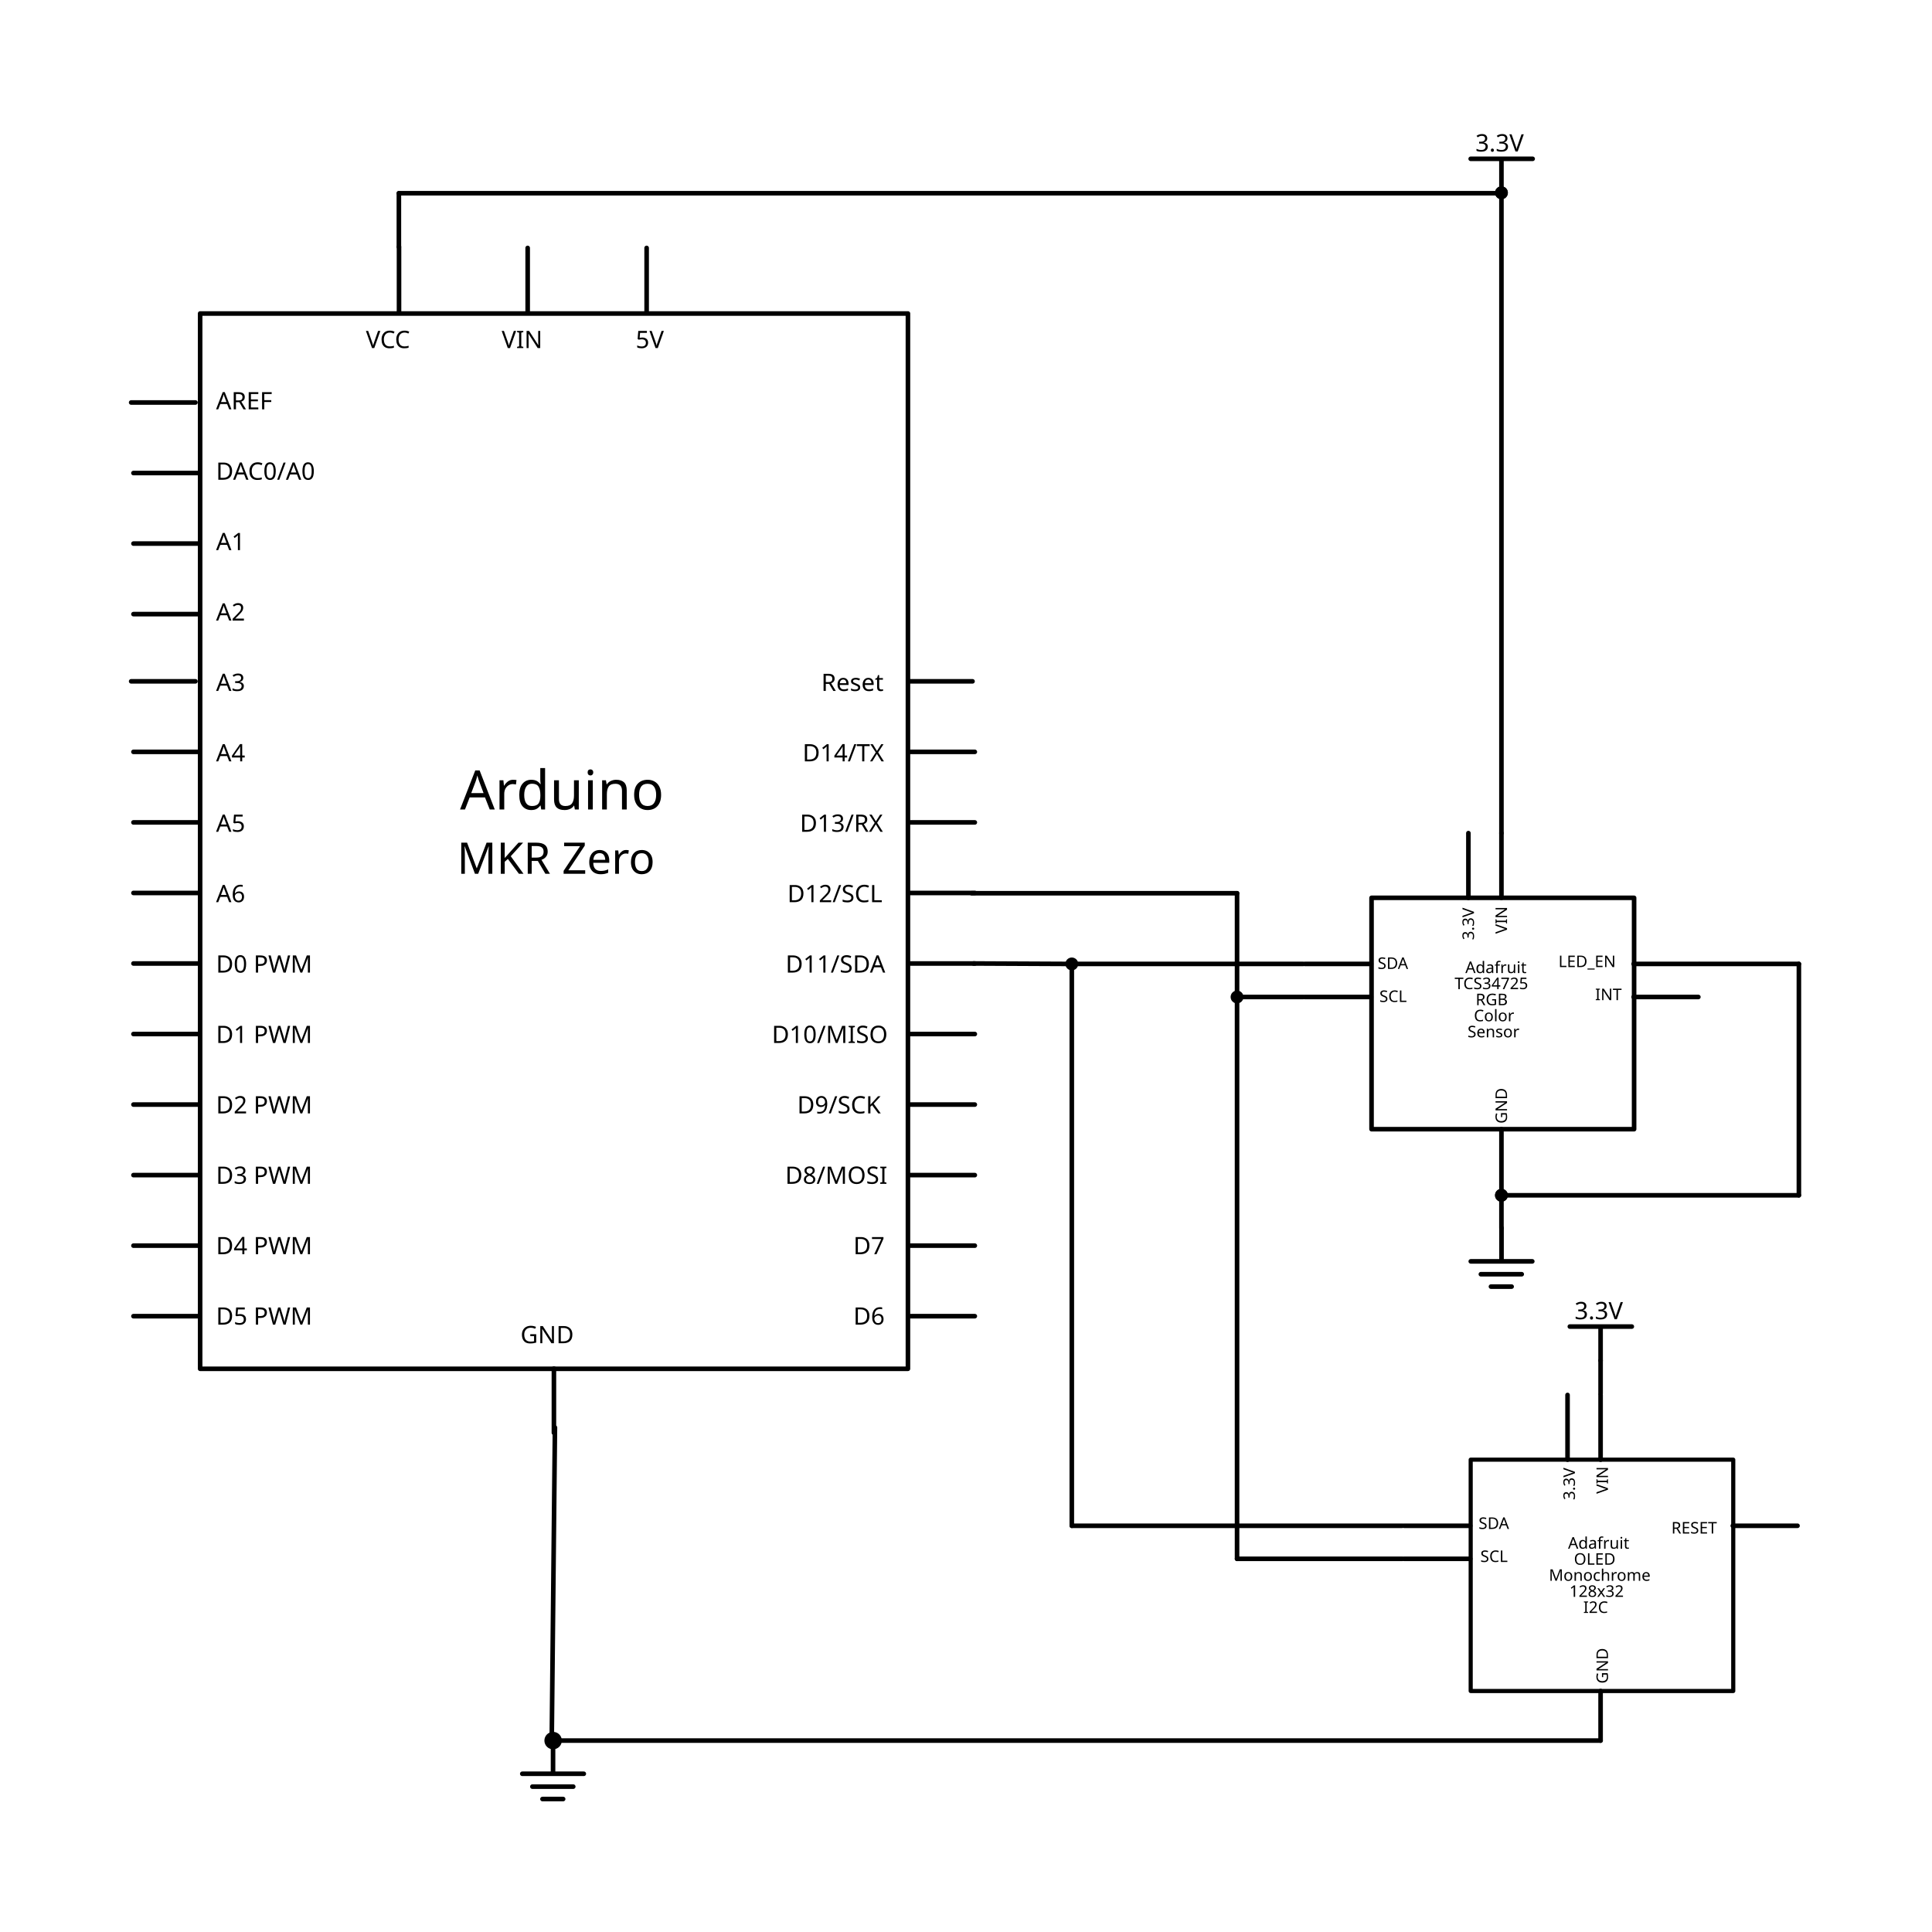
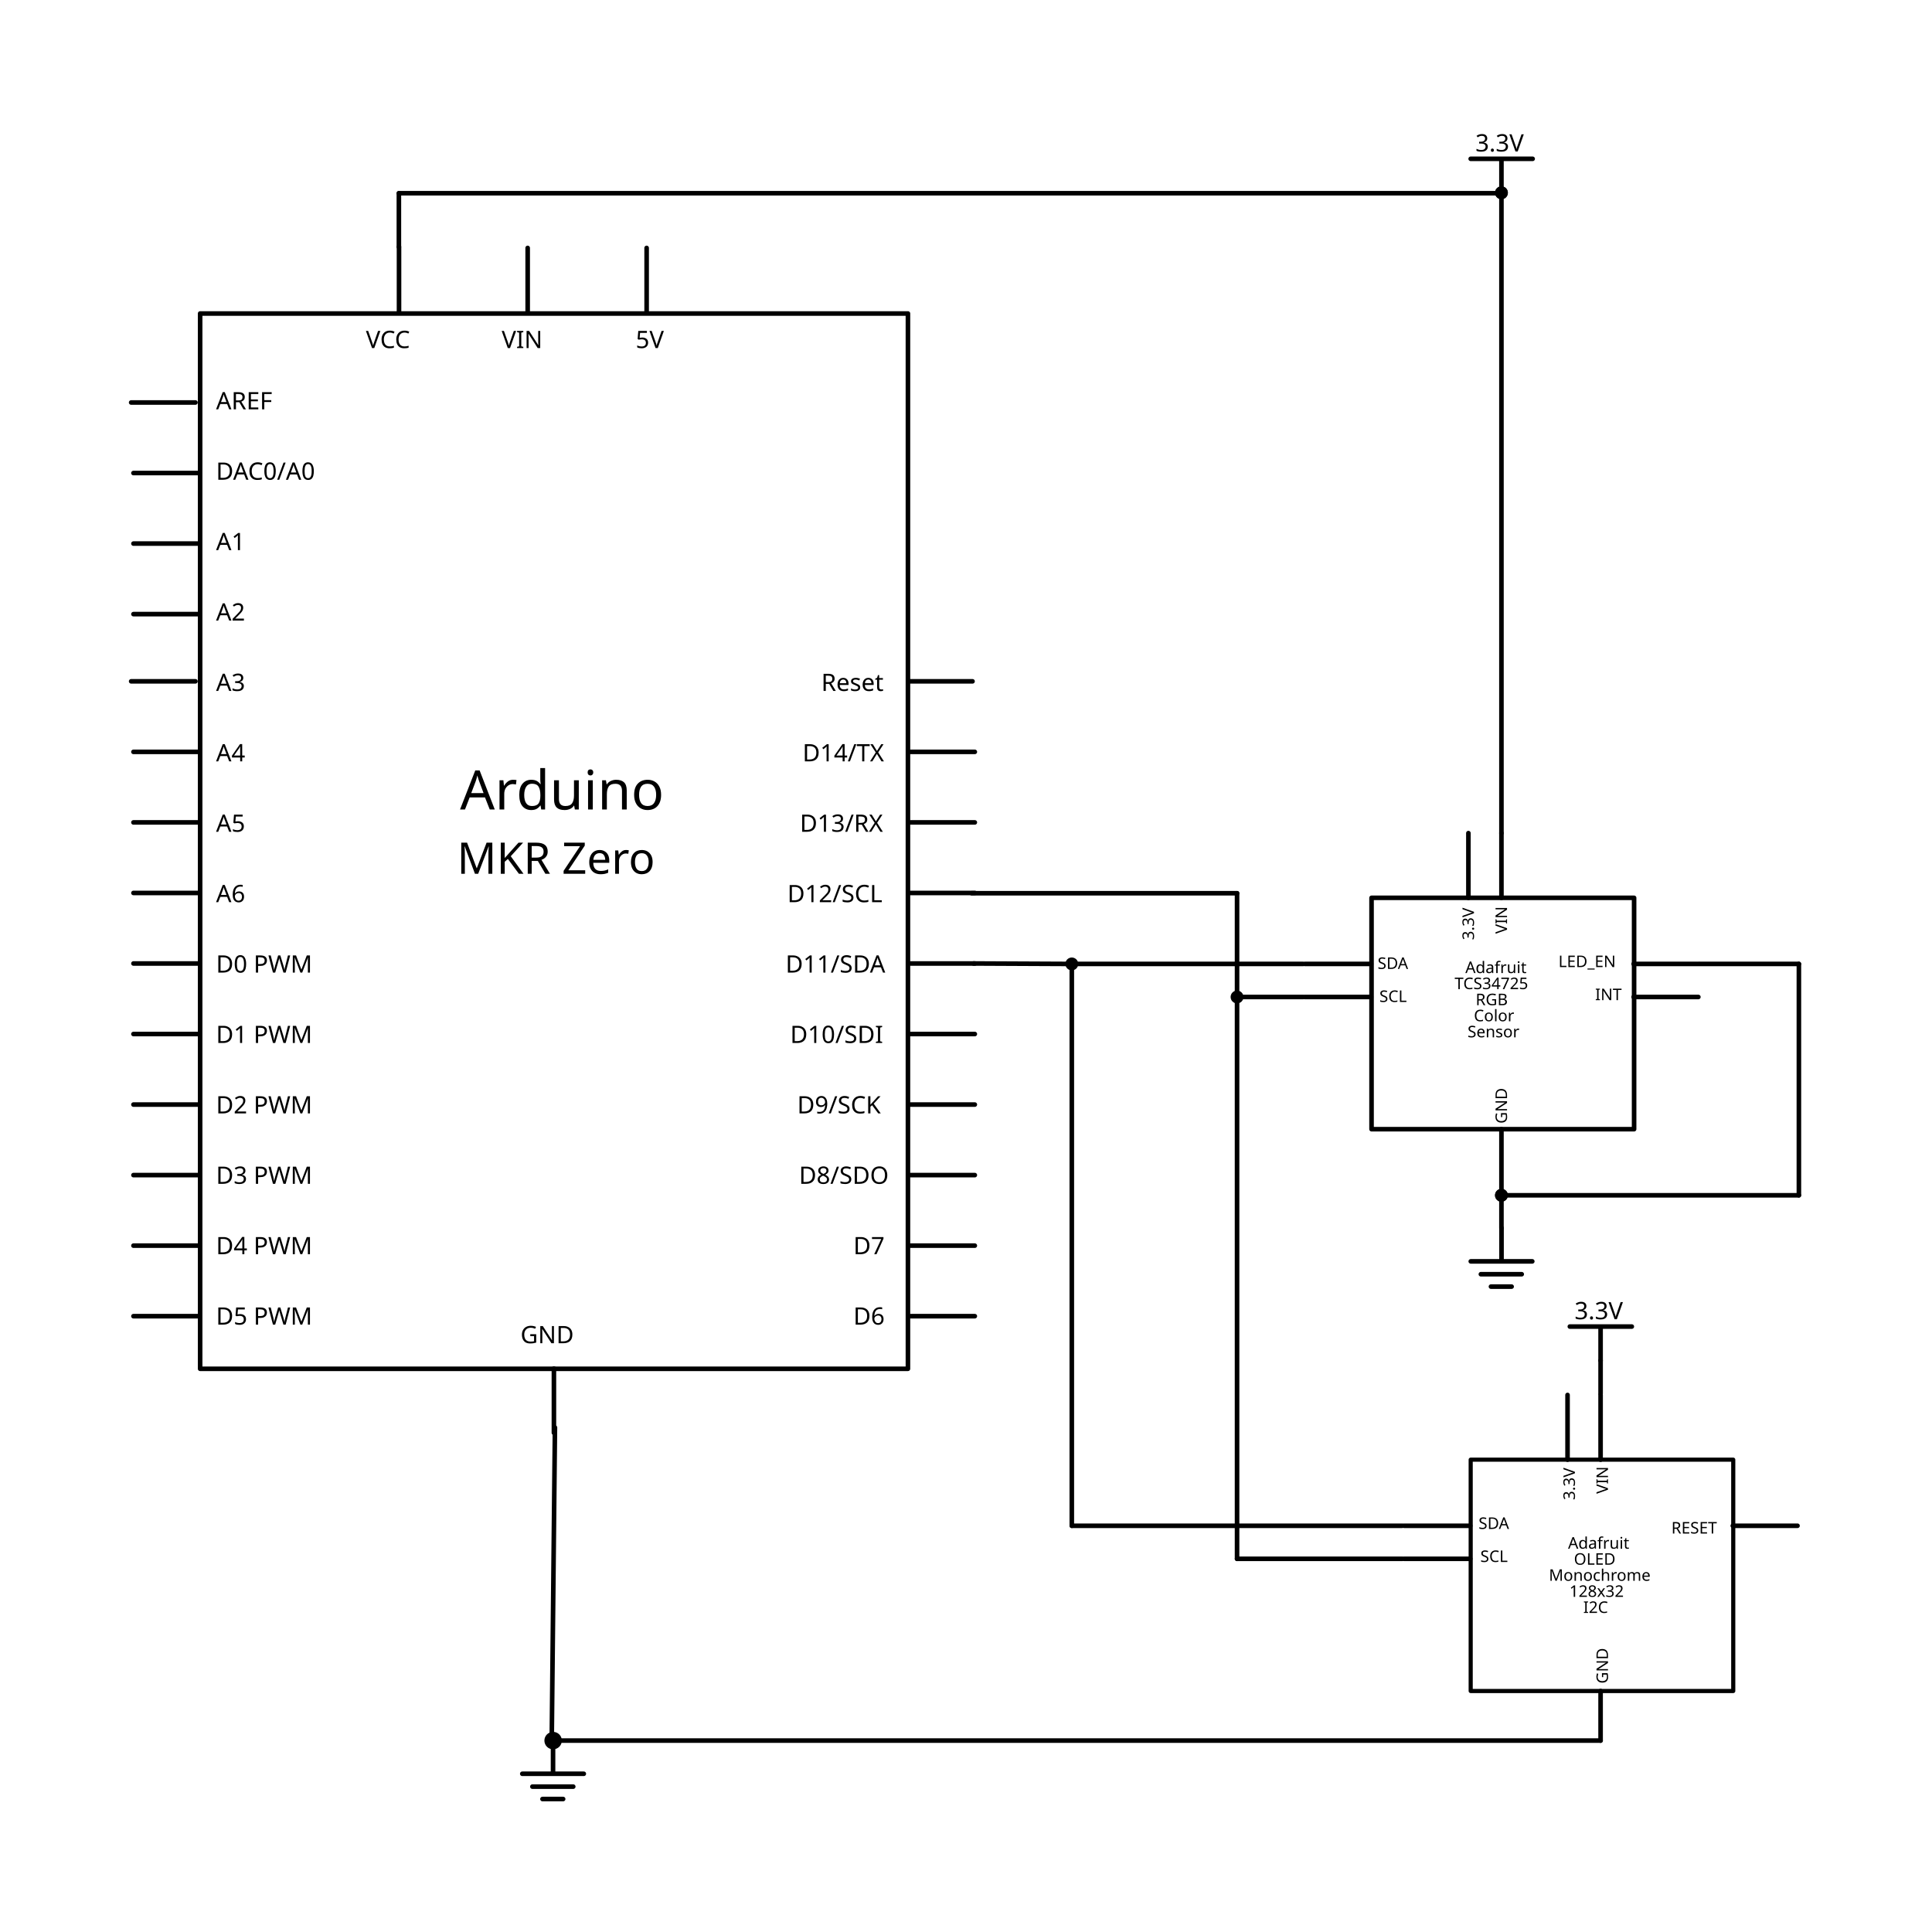
<svg xmlns="http://www.w3.org/2000/svg" xmlns:xlink="http://www.w3.org/1999/xlink" version="1.1" id="Layer_1" x="0px" y="0px" viewBox="0 0 420.9 420.9" style="enable-background:new 0 0 420.9 420.9;" xml:space="preserve">
  <style type="text/css">
	.st0{fill:none;stroke:#000000;stroke-linecap:round;stroke-miterlimit:10;}
	.st1{fill:none;stroke:#000000;stroke-width:0.9;stroke-linecap:round;stroke-linejoin:round;}
	.st2{font-family:'ArialMT';}
	.st3{font-size:3.5px;}
	.st4{fill:none;stroke:#000000;stroke-linecap:round;stroke-linejoin:round;}
	.st5{fill:none;}
	.st6{font-size:5.24px;}
	.st7{font-size:11.866px;}
	.st8{font-size:9.493px;}
</style>
  <symbol id="line" viewBox="-0.5 -7.5 1 15">
    <line class="st0" x1="0" y1="7" x2="0" y2="-7" />
  </symbol>
  <rect x="320.4" y="318" class="st1" width="57.2" height="50.4" />
  <g id="label">
    <text transform="matrix(1 0 0 1 341.6143 337.3898)" class="st2 st3">Adafruit</text>
  </g>
  <g id="label_1_">
    <text transform="matrix(1 0 0 1 342.8799 340.8898)" class="st2 st3">OLED</text>
  </g>
  <g id="label_2_">
    <text transform="matrix(1 0 0 1 337.4327 344.3898)" class="st2 st3">Monochrome</text>
  </g>
  <g id="label_3_">
    <text transform="matrix(1 0 0 1 341.9044 347.8898)" class="st2 st3">128x32</text>
  </g>
  <g id="label_4_">
    <text transform="matrix(1 0 0 1 344.9219 351.3898)" class="st2 st3">I2C</text>
  </g>
  <line class="st4" x1="391.6" y1="332.4" x2="377.5" y2="332.4" />
  <g id="label8">
    <text transform="matrix(1 0 0 1 364.1096 334.0896)" class="st2 st3">RESET</text>
  </g>
  <line class="st4" x1="320.3" y1="332.4" x2="305.9" y2="332.4" />
  <g id="label10">
    <text transform="matrix(1 0 0 1 322.1187 333.0895)" class="st2 st3">SDA</text>
  </g>
  <line class="st4" x1="320.3" y1="339.6" x2="305.9" y2="339.6" />
  <g id="label9">
    <text transform="matrix(1 0 0 1 322.5064 340.2896)" class="st2 st3">SCL</text>
  </g>
  <line class="st4" x1="348.7" y1="303.9" x2="348.7" y2="318" />
  <g>
    <g>
      <g>
        <g>
          <g transform="rotate(270)">
            <g>
              <g>
                <g>
                  <g>
                    <text id="label5_10_" transform="matrix(1 0 0 1 -325.4275 350.3107)" class="st2 st3">VIN</text>
                  </g>
                </g>
              </g>
            </g>
          </g>
        </g>
      </g>
    </g>
  </g>
  <line class="st4" x1="341.5" y1="303.9" x2="341.5" y2="318" />
  <g>
    <g>
      <g>
        <g>
          <g transform="rotate(270)">
            <g>
              <g>
                <g>
                  <g>
                    <text id="label6_10_" transform="matrix(1 0 0 1 -326.7927 343.1095)" class="st2 st3">3.3V</text>
                  </g>
                </g>
              </g>
            </g>
          </g>
        </g>
      </g>
    </g>
  </g>
  <line class="st4" x1="348.7" y1="368.4" x2="348.7" y2="379.2" />
  <g>
    <g>
      <g>
        <g>
          <g transform="rotate(270)">
            <g>
              <g>
                <g>
                  <g>
                    <text id="label7_10_" transform="matrix(1 0 0 1 -366.7927 350.3107)" class="st2 st3">GND</text>
                  </g>
                </g>
              </g>
            </g>
          </g>
        </g>
      </g>
    </g>
  </g>
  <rect x="298.8" y="195.6" class="st4" width="57.2" height="50.4" />
  <g id="label_5_">
    <text transform="matrix(1 0 0 1 319.2364 211.9896)" class="st2 st3">Adafruit</text>
  </g>
  <g id="label_6_">
    <text transform="matrix(1 0 0 1 316.9014 215.4896)" class="st2 st3">TCS34725</text>
  </g>
  <g id="label_7_">
    <text transform="matrix(1 0 0 1 321.4756 218.9896)" class="st2 st3">RGB</text>
  </g>
  <g id="label_8_">
    <text transform="matrix(1 0 0 1 321.086 222.4896)" class="st2 st3">Color</text>
  </g>
  <g id="label_9_">
    <text transform="matrix(1 0 0 1 319.7227 225.9896)" class="st2 st3">Sensor</text>
  </g>
  <line class="st4" x1="370" y1="210" x2="355.9" y2="210" />
  <g id="connector14terminal">
</g>
  <g id="label14">
    <text transform="matrix(1 0 0 1 339.5088 210.6894)" class="st2 st3">LED_EN</text>
  </g>
  <line class="st4" x1="370" y1="217.2" x2="355.9" y2="217.2" />
  <g id="connector13terminal">
</g>
  <g id="label13">
    <text transform="matrix(1 0 0 1 347.5093 217.8895)" class="st2 st3">INT</text>
  </g>
  <line class="st4" x1="298.7" y1="210" x2="284.3" y2="210" />
  <g id="connector12terminal">
</g>
  <line class="st4" x1="298.7" y1="217.2" x2="284.3" y2="217.2" />
  <g id="connector11terminal">
</g>
  <line class="st4" x1="327.1" y1="181.5" x2="327.1" y2="195.6" />
  <g id="connector8terminal_1_">
</g>
  <line class="st4" x1="319.9" y1="181.5" x2="319.9" y2="195.6" />
  <g id="connector10terminal_1_">
</g>
  <line class="st4" x1="327.1" y1="246" x2="327.1" y2="260" />
  <g id="connector9terminal_1_">
</g>
  <g id="label10_1_">
    <text transform="matrix(1 0 0 1 300.1234 211.0865)" class="st2 st3">SDA</text>
  </g>
  <g id="label9_1_">
    <text transform="matrix(1 0 0 1 300.5111 218.2866)" class="st2 st3">SCL</text>
  </g>
  <g transform="matrix(1, 0, 0, 1, 44.6, 16)">
    <g>
      <g>
        <g>
          <g>
            <g>
              <g transform="rotate(270)">
                <g>
                  <g>
                    <g>
                      <g>
                        <text id="label5_9_" transform="matrix(1 0 0 1 -187.4226 283.7156)" class="st2 st3">VIN</text>
                      </g>
                    </g>
                  </g>
                </g>
              </g>
            </g>
          </g>
        </g>
      </g>
    </g>
  </g>
  <g transform="matrix(1, 0, 0, 1, 51.8, 16)">
    <g>
      <g>
        <g>
          <g>
            <g>
              <g transform="rotate(270)">
                <g>
                  <g>
                    <g>
                      <g>
                        <text id="label6_9_" transform="matrix(1 0 0 1 -188.7879 269.3144)" class="st2 st3">3.3V</text>
                      </g>
                    </g>
                  </g>
                </g>
              </g>
            </g>
          </g>
        </g>
      </g>
    </g>
  </g>
  <g transform="matrix(1, 0, 0, 1, 44.6, 63.2)">
    <g>
      <g>
        <g>
          <g>
            <g>
              <g transform="rotate(270)">
                <g>
                  <g>
                    <g>
                      <g>
                        <text id="label7_9_" transform="matrix(1 0 0 1 -181.5878 283.7156)" class="st2 st3">GND</text>
                      </g>
                    </g>
                  </g>
                </g>
              </g>
            </g>
          </g>
        </g>
      </g>
    </g>
  </g>
  <g id="connector54terminal">
</g>
  <g id="connector55terminal">
</g>
  <g id="connector56terminal">
</g>
  <g id="connector57terminal">
</g>
  <g id="connector58terminal">
</g>
  <g id="connector59terminal">
</g>
  <g id="connector60terminal">
</g>
  <g id="connector35terminal">
</g>
  <g id="connector34terminal">
</g>
  <g id="connector33terminal">
</g>
  <g id="connector32terminal">
</g>
  <g id="connector31terminal">
</g>
  <g id="connector30terminal">
</g>
  <g id="connector29terminal">
</g>
  <g id="connector28terminal">
</g>
  <g id="connector27terminal">
</g>
  <g id="connector26terminal">
</g>
  <g id="connector25terminal">
</g>
  <g id="connector24terminal">
</g>
  <g id="connector51terminal">
</g>
  <g id="connector52terminal">
</g>
  <g id="connector22terminal">
</g>
  <g id="connector23terminal">
</g>
  <rect id="connector44terminal" x="211.7" y="165.7" class="st5" width="1.6" height="1.6" />
  <rect id="connector45terminal" x="211.7" y="193.8" class="st5" width="1.6" height="1.6" />
  <rect id="connector42terminal" x="211.7" y="179.8" class="st5" width="1.6" height="1.6" />
  <g>
    <g transform="translate(385.418,179.097)">
      <g id="schematic_3_">
        <path id="connector0pin" class="st4" d="M-58.3,95.6v-7.2" />
        <g id="connector0terminal">
			</g>
        <path id="path4098" class="st4" d="M-65,95.7h13.4" />
        <path id="path4100" class="st4" d="M-62.8,98.5h8.9" />
        <path id="path4102" class="st4" d="M-56.1,101.2h-4.5" />
      </g>
    </g>
  </g>
  <g>
    <g transform="translate(132.084,558.83)">
      <g id="schematic_4_">
        <path id="connector0pin_1_" class="st4" d="M-11.6-172.5v-7.2" />
        <g id="connector0terminal_1_">
			</g>
        <path id="path4098_1_" class="st4" d="M-18.3-172.4h13.4" />
        <path id="path4100_1_" class="st4" d="M-16.1-169.6h8.9" />
        <path id="path4102_1_" class="st4" d="M-9.4-166.9h-4.5" />
      </g>
    </g>
  </g>
  <line id="connector0pin_2_" class="st4" x1="327.1" y1="34.8" x2="327.1" y2="42" />
  <path class="st4" d="M320.4,34.6h13.5" />
  <g id="label_11_">
    <text transform="matrix(1 0 0 1 321.4277 33.0004)" class="st2 st6">3.3V</text>
  </g>
  <line id="connector0pin_3_" class="st4" x1="348.7" y1="289.2" x2="348.7" y2="296.4" />
  <g id="connector0terminal_3_">
</g>
  <path class="st4" d="M342,289h13.5" />
  <g transform="matrix(1, 0, 0, 1, 1.4985, 4.9878)">
    <g>
      <text id="label_31_" transform="matrix(1 0 0 1 341.5292 282.4166)" class="st2 st6">3.3V</text>
    </g>
  </g>
  <g>
    <line class="st4" x1="212.1" y1="209.9" x2="233.5" y2="210" />
  </g>
  <g>
    <line class="st4" x1="269.5" y1="194.6" x2="269.5" y2="217.2" />
  </g>
  <g>
    <line class="st4" x1="269.5" y1="339.6" x2="269.5" y2="217.2" />
  </g>
  <circle cx="269.5" cy="217.2" r="1.4" />
  <g>
    <line class="st4" x1="305.5" y1="339.6" x2="269.5" y2="339.6" />
  </g>
  <g>
    <line class="st4" x1="233.5" y1="210" x2="283.9" y2="210" />
  </g>
  <g>
    <line class="st4" x1="305.5" y1="332.4" x2="233.5" y2="332.4" />
  </g>
  <g>
    <line class="st4" x1="233.5" y1="332.4" x2="233.5" y2="210" />
  </g>
  <circle cx="233.5" cy="210" r="1.4" />
  <g>
    <line class="st4" x1="269.5" y1="217.2" x2="283.9" y2="217.2" />
  </g>
  <g>
    <line class="st4" x1="391.9" y1="210" x2="370.3" y2="210" />
  </g>
  <g>
    <line class="st4" x1="391.9" y1="260.4" x2="391.9" y2="210" />
  </g>
  <g>
    <line class="st4" x1="327.1" y1="260.4" x2="391.9" y2="260.4" />
  </g>
  <circle cx="327.1" cy="260.4" r="1.4" />
  <g>
    <line class="st4" x1="327.1" y1="260.4" x2="327.1" y2="267.6" />
  </g>
  <circle cx="327.1" cy="260.4" r="1.4" />
  <g>
    <line class="st4" x1="348.7" y1="379.2" x2="120.5" y2="379.2" />
  </g>
  <circle class="st4" cx="120.5" cy="379.2" r="1.4" />
  <g>
    <line class="st4" x1="327.1" y1="181.5" x2="327.1" y2="42" />
  </g>
  <circle cx="327.1" cy="42" r="1.4" />
  <g>
    <line class="st4" x1="327.1" y1="42.1" x2="86.9" y2="42.1" />
  </g>
  <circle cx="327.1" cy="42" r="1.4" />
  <g>
    <line class="st4" x1="348.7" y1="296.4" x2="348.7" y2="303.6" />
  </g>
  <g>
    <line class="st4" x1="120.2" y1="379.2" x2="120.9" y2="311" />
  </g>
  <circle cx="120.5" cy="379.2" r="1.4" />
  <line class="st4" x1="269.5" y1="194.6" x2="211.7" y2="194.6" />
  <line class="st4" x1="86.9" y1="53.8" x2="86.9" y2="42.1" />
  <g>
    <use xlink:href="#line" width="1" height="15" x="-0.5" y="-7.5" transform="matrix(1 0 0 -1 140.873 61.0149)" style="overflow:visible;" />
    <rect id="rect11_1_" x="43.6" y="68.3" class="st4" width="154.2" height="229.9" />
    <text id="label_12_" transform="matrix(1 0 0 1 100.2241 176.3485)" class="st2 st7">Arduino</text>
    <text id="text14_1_" transform="matrix(1 0 0 1 99.5673 190.3636)" class="st2 st8">MKR Zero</text>
    <g id="label46_1_">
      <text transform="matrix(1 0 0 1 178.9202 150.53)" class="st2 st6">Reset</text>
    </g>
    <g id="label54_1_">
      <text transform="matrix(1 0 0 1 47.0721 89.1744)" class="st2 st6">AREF</text>
    </g>
    <g id="label55_1_">
      <text transform="matrix(1 0 0 1 47.0643 104.5131)" class="st2 st6">DAC0/A0</text>
    </g>
    <g id="label56_1_">
      <text transform="matrix(1 0 0 1 47.0721 119.8521)" class="st2 st6">A1</text>
    </g>
    <g id="label57_1_">
      <text transform="matrix(1 0 0 1 47.0721 135.1908)" class="st2 st6">A2</text>
    </g>
    <g id="label58_1_">
      <text transform="matrix(1 0 0 1 47.0721 150.5296)" class="st2 st6">A3</text>
    </g>
    <g id="label59_1_">
      <text transform="matrix(1 0 0 1 47.0721 165.8685)" class="st2 st6">A4</text>
    </g>
    <g id="label60_1_">
      <text transform="matrix(1 0 0 1 47.0721 181.2073)" class="st2 st6">A5</text>
    </g>
    <g id="label61_1_">
      <text transform="matrix(1 0 0 1 47.0721 196.5461)" class="st2 st6">A6</text>
    </g>
    <g id="label35_1_">
      <text transform="matrix(1 0 0 1 174.2614 181.2076)" class="st2 st6">D13/RX</text>
    </g>
    <g id="label34_1_">
      <text transform="matrix(1 0 0 1 174.8447 165.869)" class="st2 st6">D14/TX</text>
    </g>
    <g id="label33_1_">
      <text transform="matrix(1 0 0 1 171.537 196.5466)" class="st2 st6">D12/SCL</text>
    </g>
    <g id="label32_1_">
      <text transform="matrix(1 0 0 1 171.1454 211.8853)" class="st2 st6">D11/SDA</text>
    </g>
    <g id="label31_1_">
-       <text transform="matrix(1 0 0 1 168.1494 227.224)" class="st2 st6">D10/MISO</text>
+       <text transform="matrix(1 0 0 1 172.1494 227.224)" class="st2 st6">D10/SDI</text>
    </g>
    <g id="label30_1_">
      <text transform="matrix(1 0 0 1 173.6805 242.5627)" class="st2 st6">D9/SCK</text>
    </g>
    <g id="label29_1_">
-       <text transform="matrix(1 0 0 1 171.0634 257.9019)" class="st2 st6">D8/MOSI</text>
+       <text transform="matrix(1 0 0 1 174.0634 257.9019)" class="st2 st6">D8/SDO</text>
    </g>
    <text id="label28_1_" transform="matrix(1 0 0 1 185.9111 273.2404)" class="st2 st6">D7</text>
    <text id="label27_1_" transform="matrix(1 0 0 1 185.9111 288.5795)" class="st2 st6">D6</text>
    <g id="label26_1_">
      <text transform="matrix(1 0 0 1 47.0643 288.5794)" class="st2 st6">D5 PWM</text>
    </g>
    <g id="label25_1_">
      <text transform="matrix(1 0 0 1 47.0641 273.2406)" class="st2 st6">D4 PWM</text>
    </g>
    <text id="label24_1_" transform="matrix(1 0 0 1 47.0643 257.9018)" class="st2 st6">D3 PWM</text>
    <text id="label51_1_" transform="matrix(1 0 0 1 47.0641 242.5628)" class="st2 st6">D2 PWM</text>
    <text id="label52_3_" transform="matrix(1 0 0 1 47.0643 227.2242)" class="st2 st6">D1 PWM</text>
    <text id="label52_2_" transform="matrix(1 0 0 1 47.0643 211.8854)" class="st2 st6">D0 PWM</text>
    <g id="label22_1_">
      <text transform="matrix(1 0 0 1 79.7216 75.8282)" class="st2 st6">VCC</text>
    </g>
    <polygon id="connector37terminal_1_" class="st5" points="112.9,53.5 114.5,53.5 114.5,53.5  " />
    <g id="label37_1_">
      <text transform="matrix(1 0 0 1 109.2988 75.8282)" class="st2 st6">VIN</text>
    </g>
    <polygon id="connector63terminal_1_" class="st5" points="140.9,53.5 142.5,53.5 142.5,53.5  " />
    <g id="label63_1_">
      <text transform="matrix(1 0 0 1 138.4921 75.8282)" class="st2 st6">5V</text>
    </g>
    <g id="label23_1_">
      <text transform="matrix(1 0 0 1 113.3964 292.6328)" class="st2 st6">GND</text>
    </g>
    <polygon id="connector43terminal_1_" class="st5" points="84.9,53.5 86.5,53.5 86.5,53.5  " />
    <polygon id="connector50terminal_1_" class="st5" points="84.9,53.5 86.5,53.5 86.5,53.5  " />
    <use xlink:href="#line" width="1" height="15" x="-0.5" y="-7.5" transform="matrix(1 0 0 -1 120.674 305.147)" style="overflow:visible;" />
    <use xlink:href="#line" width="1" height="15" x="-0.5" y="-7.5" transform="matrix(1 0 0 -1 114.9576 61.0149)" style="overflow:visible;" />
    <use xlink:href="#line" width="1" height="15" x="-0.5" y="-7.5" transform="matrix(1 0 0 -1 86.9275 60.8058)" style="overflow:visible;" />
    <use xlink:href="#line" width="1" height="15" x="-0.5" y="-7.5" transform="matrix(6.123234e-17 1 1 -6.123234e-17 204.8719 148.4325)" style="overflow:visible;" />
    <use xlink:href="#line" width="1" height="15" x="-0.5" y="-7.5" transform="matrix(6.123234e-17 1 1 -6.123234e-17 205.3719 163.8)" style="overflow:visible;" />
    <use xlink:href="#line" width="1" height="15" x="-0.5" y="-7.5" transform="matrix(6.123234e-17 1 1 -6.123234e-17 205.3719 179.1674)" style="overflow:visible;" />
    <use xlink:href="#line" width="1" height="15" x="-0.5" y="-7.5" transform="matrix(6.123234e-17 1 1 -6.123234e-17 205.3719 194.5349)" style="overflow:visible;" />
    <use xlink:href="#line" width="1" height="15" x="-0.5" y="-7.5" transform="matrix(6.123234e-17 1 1 -6.123234e-17 205.3719 209.9023)" style="overflow:visible;" />
    <use xlink:href="#line" width="1" height="15" x="-0.5" y="-7.5" transform="matrix(6.123234e-17 1 1 -6.123234e-17 205.3719 225.2698)" style="overflow:visible;" />
    <use xlink:href="#line" width="1" height="15" x="-0.5" y="-7.5" transform="matrix(6.123234e-17 1 1 -6.123234e-17 205.3719 240.6372)" style="overflow:visible;" />
    <use xlink:href="#line" width="1" height="15" x="-0.5" y="-7.5" transform="matrix(6.123234e-17 1 1 -6.123234e-17 205.3719 256.0047)" style="overflow:visible;" />
    <use xlink:href="#line" width="1" height="15" x="-0.5" y="-7.5" transform="matrix(6.123234e-17 1 1 -6.123234e-17 205.3719 271.3722)" style="overflow:visible;" />
    <use xlink:href="#line" width="1" height="15" x="-0.5" y="-7.5" transform="matrix(6.123234e-17 1 1 -6.123234e-17 205.3719 286.7396)" style="overflow:visible;" />
    <use xlink:href="#line" width="1" height="15" x="-0.5" y="-7.5" transform="matrix(6.123234e-17 1 1 -6.123234e-17 35.573 148.4325)" style="overflow:visible;" />
    <use xlink:href="#line" width="1" height="15" x="-0.5" y="-7.5" transform="matrix(6.123234e-17 1 1 -6.123234e-17 36.073 163.8)" style="overflow:visible;" />
    <use xlink:href="#line" width="1" height="15" x="-0.5" y="-7.5" transform="matrix(6.123234e-17 1 1 -6.123234e-17 36.073 179.1674)" style="overflow:visible;" />
    <use xlink:href="#line" width="1" height="15" x="-0.5" y="-7.5" transform="matrix(6.123234e-17 1 1 -6.123234e-17 36.073 194.5349)" style="overflow:visible;" />
    <use xlink:href="#line" width="1" height="15" x="-0.5" y="-7.5" transform="matrix(6.123234e-17 1 1 -6.123234e-17 35.573 87.6879)" style="overflow:visible;" />
    <use xlink:href="#line" width="1" height="15" x="-0.5" y="-7.5" transform="matrix(6.123234e-17 1 1 -6.123234e-17 36.073 103.0554)" style="overflow:visible;" />
    <use xlink:href="#line" width="1" height="15" x="-0.5" y="-7.5" transform="matrix(6.123234e-17 1 1 -6.123234e-17 36.073 118.4228)" style="overflow:visible;" />
    <use xlink:href="#line" width="1" height="15" x="-0.5" y="-7.5" transform="matrix(6.123234e-17 1 1 -6.123234e-17 36.073 133.7903)" style="overflow:visible;" />
    <use xlink:href="#line" width="1" height="15" x="-0.5" y="-7.5" transform="matrix(6.123234e-17 1 1 -6.123234e-17 36.073 209.9023)" style="overflow:visible;" />
    <use xlink:href="#line" width="1" height="15" x="-0.5" y="-7.5" transform="matrix(6.123234e-17 1 1 -6.123234e-17 36.073 225.2698)" style="overflow:visible;" />
    <use xlink:href="#line" width="1" height="15" x="-0.5" y="-7.5" transform="matrix(6.123234e-17 1 1 -6.123234e-17 36.073 240.6372)" style="overflow:visible;" />
    <use xlink:href="#line" width="1" height="15" x="-0.5" y="-7.5" transform="matrix(6.123234e-17 1 1 -6.123234e-17 36.073 256.0047)" style="overflow:visible;" />
    <use xlink:href="#line" width="1" height="15" x="-0.5" y="-7.5" transform="matrix(6.123234e-17 1 1 -6.123234e-17 36.073 271.3722)" style="overflow:visible;" />
    <use xlink:href="#line" width="1" height="15" x="-0.5" y="-7.5" transform="matrix(6.123234e-17 1 1 -6.123234e-17 36.073 286.7396)" style="overflow:visible;" />
  </g>
</svg>
